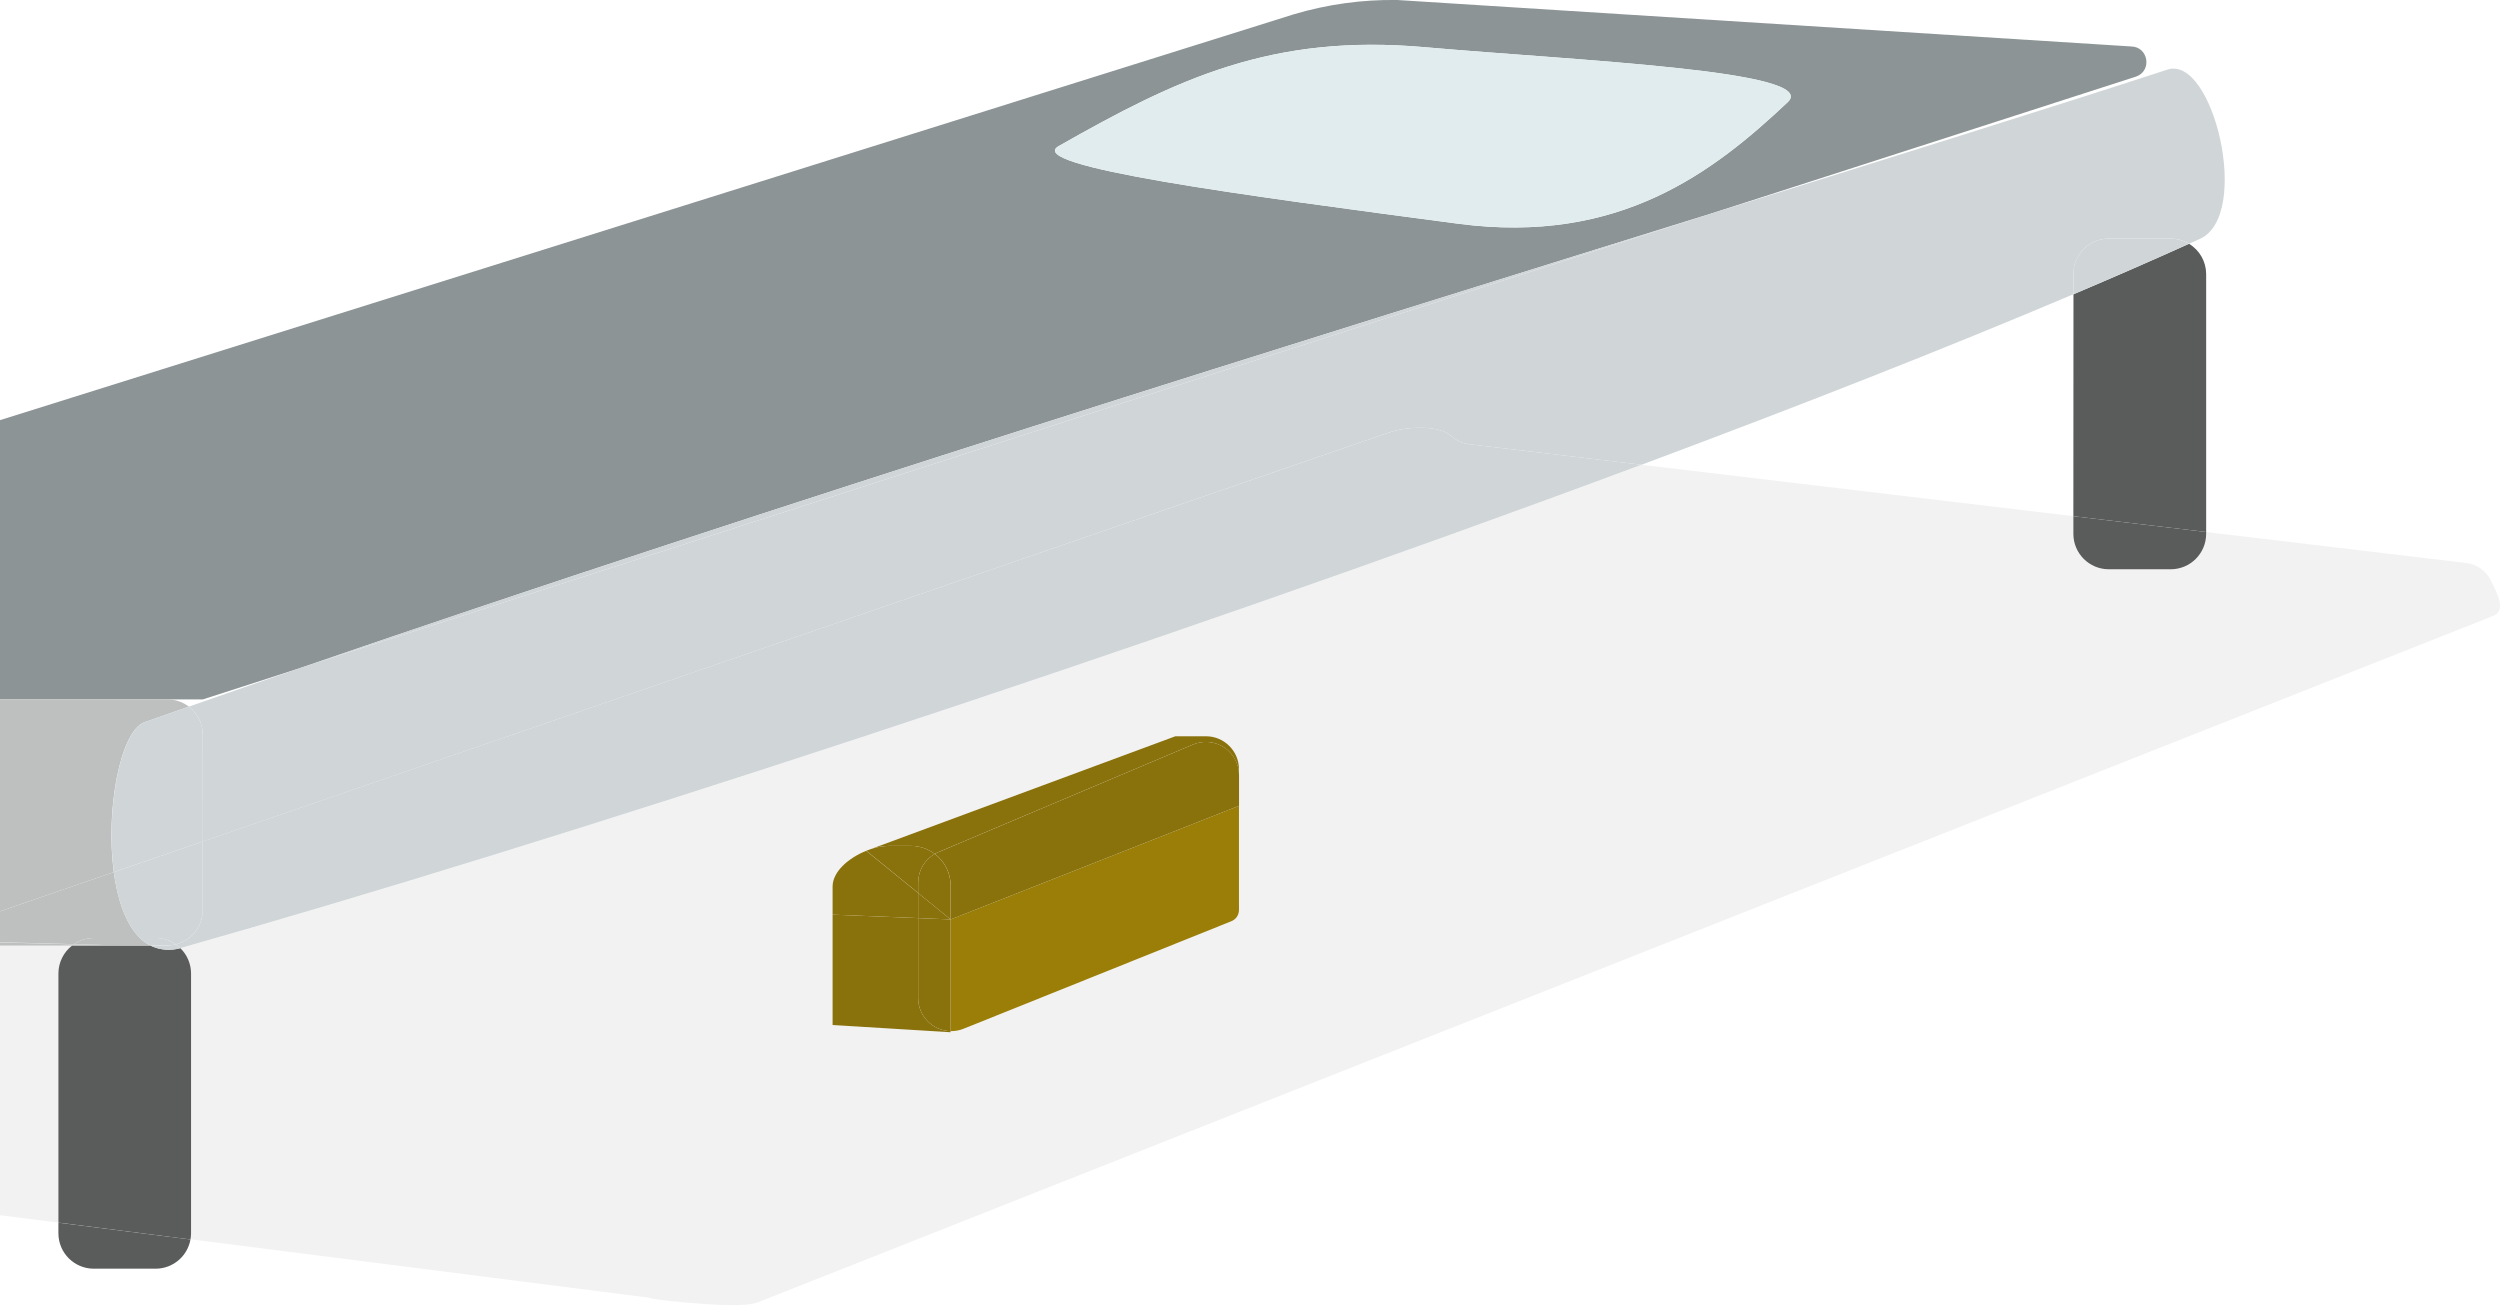
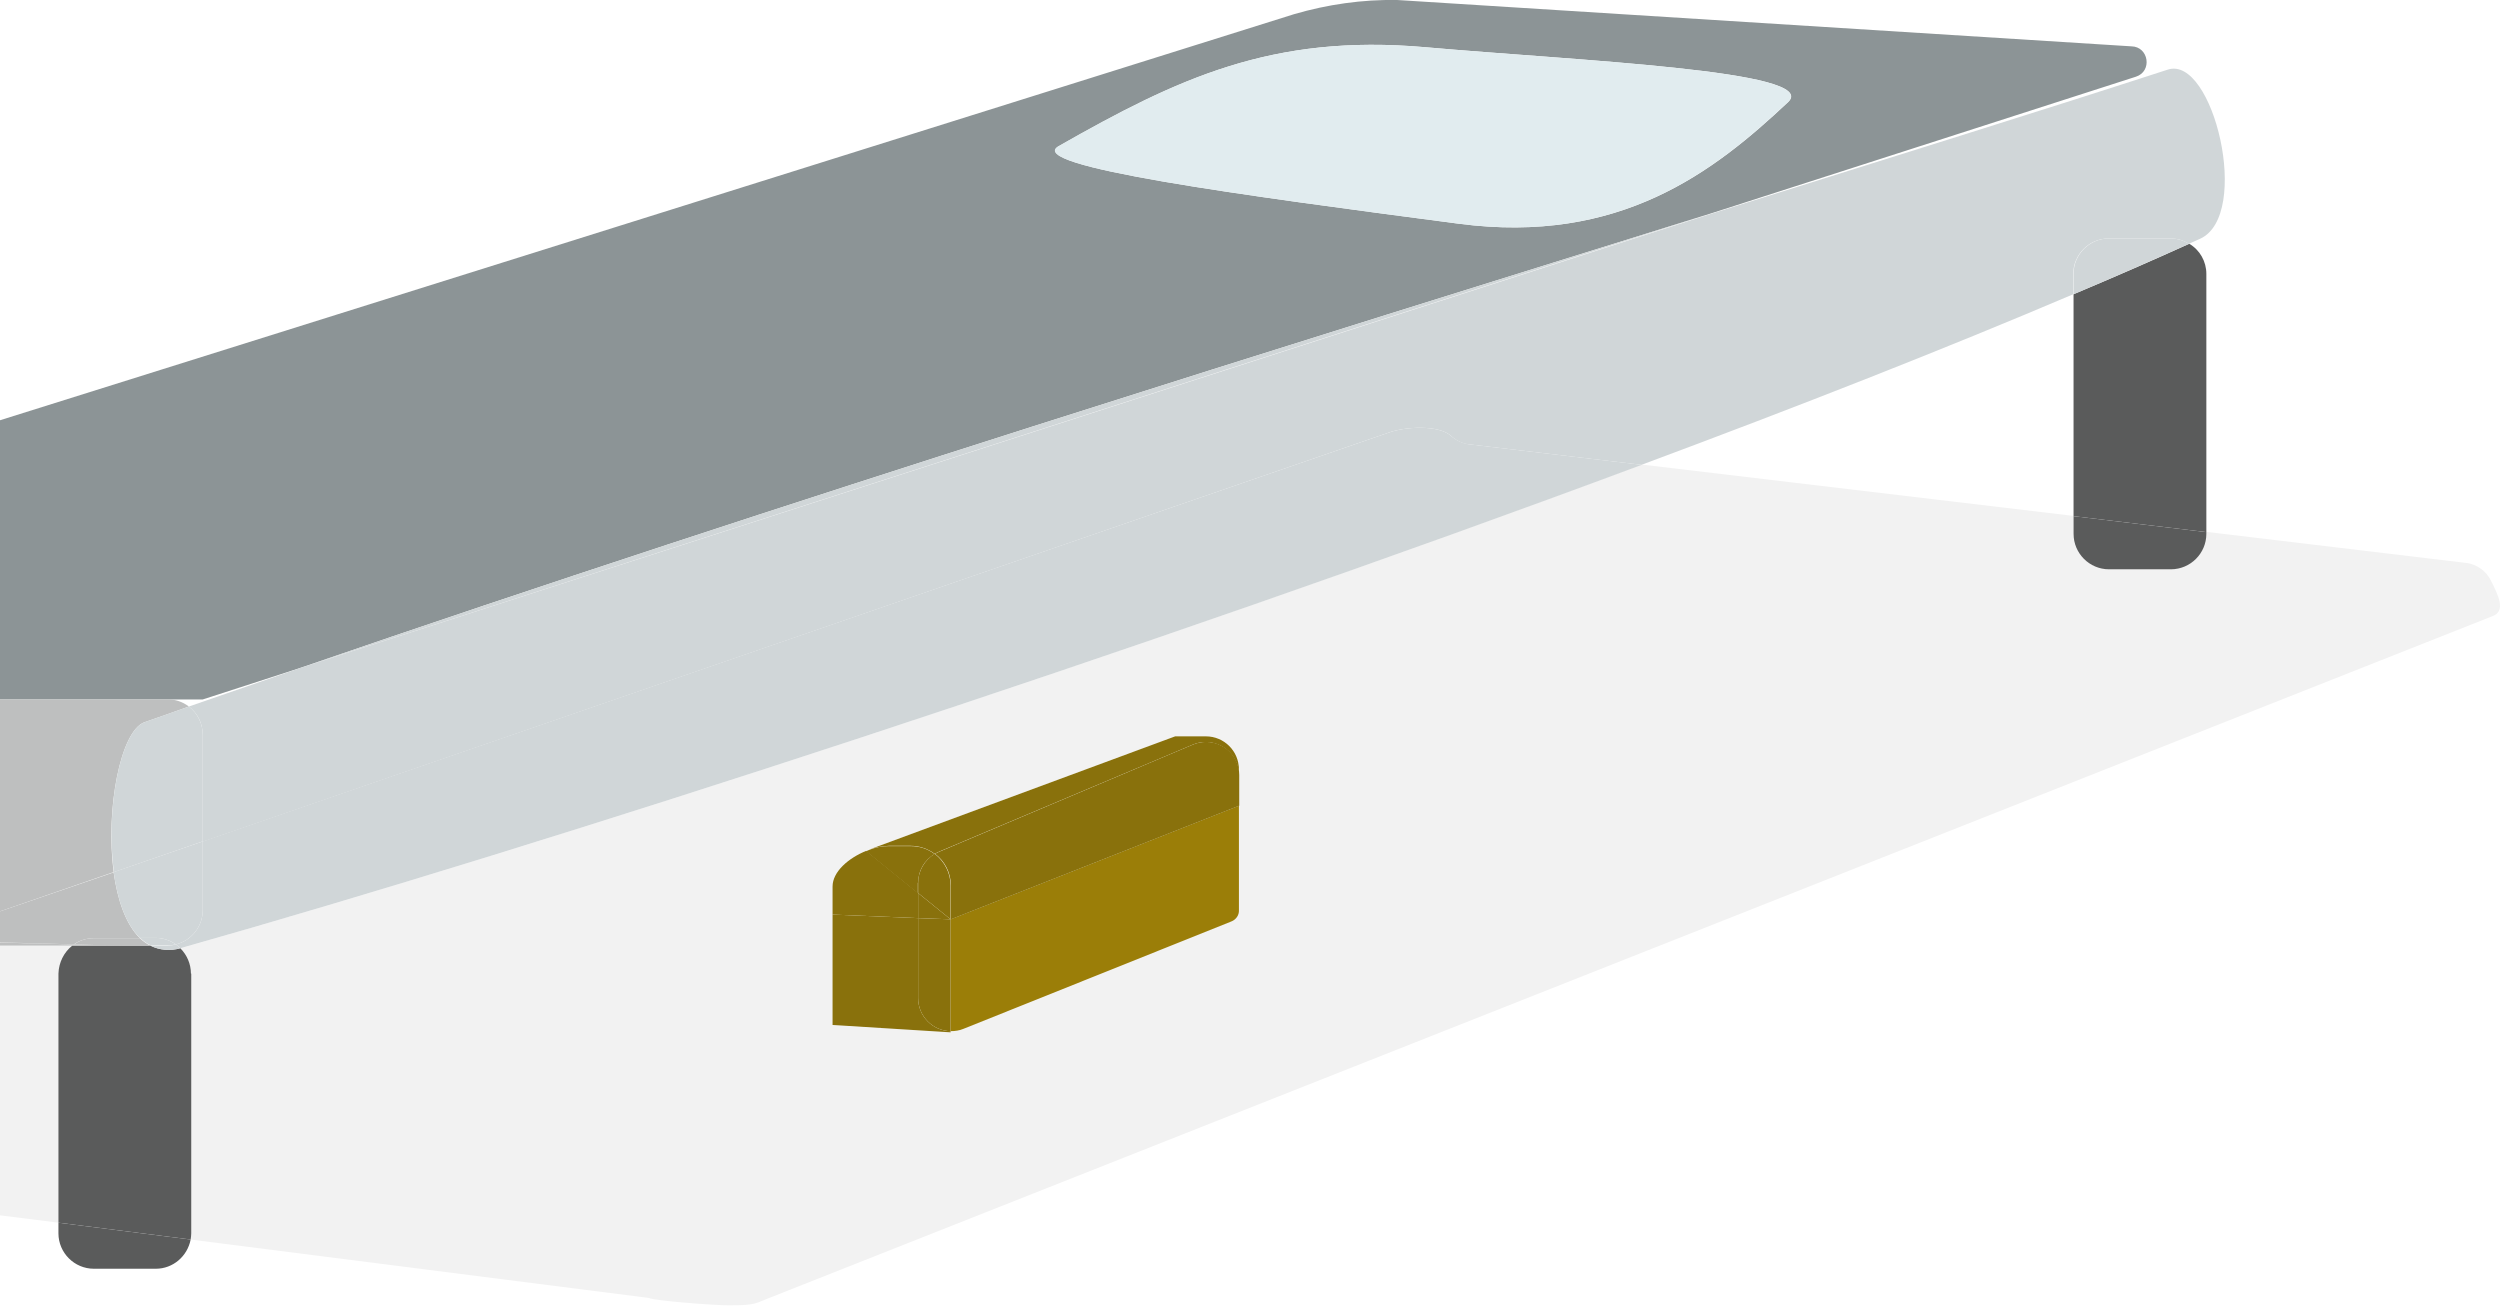
- <svg xmlns="http://www.w3.org/2000/svg" viewBox="0 0 847.13 442.3">
-   <defs>
-     <style>.cls-1{fill:#f2f2f2;}.cls-2{fill:#8c9496;}.cls-3{fill:#5a5b5b;}.cls-4{fill:#e1ecef;}.cls-5{fill:#bebfbf;}.cls-6{fill:#d0d6d8;}.cls-7{fill:#9b7e08;}.cls-8{fill:#89710c;}</style>
-   </defs>
-   <g id="Layer_2" data-name="Layer 2">
+ <svg xmlns="http://www.w3.org/2000/svg" version="1.1" baseProfile="tiny" id="Layer_1" x="0px" y="0px" viewBox="0 0 847.1 442.3" xml:space="preserve">
+   <g id="Layer_2_1_">
    <g id="bed">
-       <path class="cls-1" d="M24.45,320.39H0v91.38l19.79,2.52V329.85A12,12,0,0,1,24.45,320.39Z" />
-       <path class="cls-1" d="M844.05,196.7a10.85,10.85,0,0,0-7.93-5.88l-88.6-10.55v.63a12,12,0,0,1-12,12h-21a12,12,0,0,1-12-12v-6L556.24,157.49C386.93,220.67,184.77,286.28,61.78,321.11c-.23.07-.45.11-.68.17a11.94,11.94,0,0,1,3.64,8.57v88a11.92,11.92,0,0,1-.2,2.08l155.38,19.79c1.26.9,21.75,2.55,27.2,2.53,9.53,0,8.74-.73,14.3-2.78L844.56,208.81C849.21,207.09,846.61,201.83,844.05,196.7ZM419.83,262.63v45.75a4.06,4.06,0,0,1-2.55,3.77l-90.76,36.44a11.08,11.08,0,0,1-4.4.81v.38l-40-2.45V300.41c0-5.15,5.52-9.75,11.39-12.11h0l.06,0,1.24-.46,103.48-38.33h10.35a11.19,11.19,0,0,1,11.19,11.19Z" />
-       <path class="cls-2" d="M68.7,237l33.41-10.76C264.59,170.34,442,115.3,579.55,72.45L723.67,26c5.66-1.82,4.41-10.17-1.54-10.26L473.43,0a116.7,116.7,0,0,0-34.94,4.82L0,142.37V237H68.7ZM358.75,49.49C398.83,26.7,430.86,11.35,482.91,16c50.52,4.49,134.24,7.93,122.86,18.63-25,23.53-56.93,48.42-111.6,41.2C420.55,66.07,346.77,56.31,358.75,49.49Z" />
-       <path class="cls-3" d="M19.79,417.9a12,12,0,0,0,12,12h21A12,12,0,0,0,64.54,420l-44.75-5.69Z" />
-       <path class="cls-3" d="M64.74,329.85a11.94,11.94,0,0,0-3.64-8.57,14.18,14.18,0,0,1-10.19-.89H24.45a12,12,0,0,0-4.66,9.46v84.44L64.54,420a11.92,11.92,0,0,0,.2-2.08Z" />
-       <path class="cls-3" d="M702.56,174.92l45,5.35V92.85a12,12,0,0,0-5.8-10.24c-12.29,5.55-25.39,11.27-39.16,17.11Z" />
-       <path class="cls-3" d="M702.56,180.9a12,12,0,0,0,12,12h21a12,12,0,0,0,12-12v-.63l-45-5.35Z" />
-       <path class="cls-4" d="M494.17,75.8c54.67,7.22,86.58-17.67,111.6-41.2C617.15,23.9,533.43,20.46,482.91,16c-52.05-4.62-84.08,10.73-124.16,33.52C346.77,56.31,420.55,66.07,494.17,75.8Z" />
-       <path class="cls-5" d="M49,244.7q7.47-2.62,15-5.26A11.9,11.9,0,0,0,56.7,237H0V308.8l38.55-13.28C35.7,274.32,40.77,247.59,49,244.7Z" />
-       <path class="cls-5" d="M25,320q-12.49-.3-25-.63v1.05H24.45Z" />
-       <path class="cls-5" d="M31.79,317.85H47.41c-4.79-4.66-7.6-13-8.86-22.33L0,308.8v10.46l25.05.68A11.93,11.93,0,0,1,31.79,317.85Z" />
-       <path class="cls-5" d="M25.05,319.94l-25-.68v.08q12.5.33,25,.63Z" />
-       <path class="cls-5" d="M24.45,320.39H41.54L25,320Z" />
-       <path class="cls-5" d="M47.41,317.85H31.79a11.93,11.93,0,0,0-6.74,2.09l16.49.45h9.37A14.67,14.67,0,0,1,47.41,317.85Z" />
-       <path class="cls-5" d="M25,320l16.54.42-16.49-.45Z" />
-       <path class="cls-6" d="M64,239.44A12,12,0,0,1,68.7,249v36.16L470.51,146.61c5.41-2,17-2.8,21.31,1.16a10.87,10.87,0,0,0,5.55,2.71l58.87,7c53.17-19.84,103.1-39.44,146.32-57.77V92.85a12,12,0,0,1,12-12h21a11.82,11.82,0,0,1,6.2,1.76l3.75-1.69c17.48-8,4.43-62.39-11.05-57.34C693.87,36.8,640.64,53.42,579.55,72.45L102.11,226.2Q82.88,232.82,64,239.44Z" />
-       <path class="cls-6" d="M491.82,147.77c-4.34-4-15.9-3.16-21.31-1.16L68.7,285.12v23.27A12,12,0,0,1,59.59,320a12.15,12.15,0,0,1,1.51,1.26c.23-.06.45-.1.68-.17,123-34.83,325.15-100.44,494.46-163.62l-58.87-7A10.87,10.87,0,0,1,491.82,147.77Z" />
-       <path class="cls-6" d="M579.55,72.45C442,115.3,264.59,170.34,102.11,226.2Z" />
-       <path class="cls-6" d="M56.7,320.39H50.91a14.18,14.18,0,0,0,10.19.89A12.15,12.15,0,0,0,59.59,320,11.5,11.5,0,0,1,56.7,320.39Z" />
-       <path class="cls-6" d="M714.56,80.85a12,12,0,0,0-12,12v6.87c13.77-5.84,26.87-11.56,39.16-17.11a11.82,11.82,0,0,0-6.2-1.76Z" />
-       <path class="cls-6" d="M68.7,249A12,12,0,0,0,64,239.44q-7.53,2.63-15,5.26c-8.19,2.89-13.26,29.62-10.41,50.82l30.15-10.4Z" />
-       <path class="cls-6" d="M59.59,320a12,12,0,0,0,9.11-11.63V285.12l-30.15,10.4c1.26,9.38,4.07,17.67,8.86,22.33h5.33A11.94,11.94,0,0,1,59.59,320Z" />
-       <path class="cls-6" d="M59.59,320a11.94,11.94,0,0,0-6.85-2.17H47.41a14.67,14.67,0,0,0,3.5,2.54H56.7A11.5,11.5,0,0,0,59.59,320Z" />
-       <path class="cls-7" d="M322.12,349.4a11.08,11.08,0,0,0,4.4-.81l90.76-36.44a4.06,4.06,0,0,0,2.55-3.77V273.05l-97.71,38.5Z" />
-       <path class="cls-8" d="M311.12,302.61,293.51,288.3c-5.87,2.36-11.39,7-11.39,12.11v9.53l29,1.16Z" />
-       <path class="cls-8" d="M293.57,288.27l1.24-.46Z" />
-       <path class="cls-8" d="M311.12,338.18V311.1l-29-1.16v37.39l40,2.45v-.38A11.22,11.22,0,0,1,311.12,338.18Z" />
-       <polygon class="cls-8" points="311.12 311.1 322.12 311.55 311.12 302.61 311.12 311.1" />
-       <path class="cls-8" d="M311.12,311.1v27.08a11.22,11.22,0,0,0,11,11.22V311.55Z" />
-       <path class="cls-8" d="M293.51,288.3h0l.06,0Z" />
-       <path class="cls-8" d="M408.64,249.48H398.29L294.81,287.81a20.12,20.12,0,0,1,6.36-1.18h7.45a13.47,13.47,0,0,1,8.12,2.72,11,11,0,0,1,1.24-.62l86.26-36.44a11.23,11.23,0,0,1,15.59,10.34v-2A11.19,11.19,0,0,0,408.64,249.48Z" />
-       <path class="cls-8" d="M404.24,252.29,318,288.73a11,11,0,0,0-1.24.62,13.49,13.49,0,0,1,5.38,10.77v11.43l97.71-38.5V262.63A11.23,11.23,0,0,0,404.24,252.29Z" />
-       <path class="cls-8" d="M311.12,299.07a11.23,11.23,0,0,1,5.62-9.72,13.47,13.47,0,0,0-8.12-2.72h-7.45a20.12,20.12,0,0,0-6.36,1.18l-1.24.46-.06,0,17.61,14.31Z" />
-       <path class="cls-8" d="M311.12,299.07v3.54l11,8.94V300.12a13.49,13.49,0,0,0-5.38-10.77A11.23,11.23,0,0,0,311.12,299.07Z" />
+       <path fill="#F2F2F2" d="M24.5,320.4H0v91.4l19.8,2.5v-84.4C19.8,326.1,21.5,322.7,24.5,320.4z" />
+       <path fill="#F2F2F2" d="M844,196.7c-1.5-3.1-4.5-5.3-7.9-5.9l-88.6-10.6v0.6c0,6.6-5.4,12-12,12h-21c-6.6,0-12-5.4-12-12v-6    l-146.3-17.4C386.9,220.7,184.8,286.3,61.8,321.1c-0.2,0.1-0.5,0.1-0.7,0.2c2.3,2.2,3.6,5.3,3.6,8.6v88c0,0.7-0.1,1.4-0.2,2.1    l155.4,19.8c1.3,0.9,21.8,2.5,27.2,2.5c9.5,0,8.7-0.7,14.3-2.8l583.1-230.7C849.2,207.1,846.6,201.8,844,196.7z M419.8,262.6v45.8    c0,1.7-1,3.2-2.5,3.8l-90.8,36.4c-1.4,0.6-2.9,0.8-4.4,0.8v0.4l-40-2.5v-46.9c0-5.1,5.5-9.8,11.4-12.1l0,0h0.1l1.2-0.5l103.5-38.3    h10.4c6.2,0,11.2,5,11.2,11.2L419.8,262.6z" />
+       <path fill="#8C9496" d="M68.7,237l33.4-10.8C264.6,170.3,442,115.3,579.5,72.4L723.7,26c5.7-1.8,4.4-10.2-1.5-10.3L473.4,0    c-11.8-0.2-23.6,1.5-34.9,4.8L0,142.4V237H68.7z M358.8,49.5c40.1-22.8,72.1-38.1,124.2-33.5c50.5,4.5,134.2,7.9,122.9,18.6    c-25,23.5-56.9,48.4-111.6,41.2C420.5,66.1,346.8,56.3,358.8,49.5z" />
+       <path fill="#5A5B5B" d="M19.8,417.9c0,6.6,5.4,12,12,12h21c5.8,0,10.7-4.2,11.8-9.9l-44.8-5.7V417.9z" />
+       <path fill="#5A5B5B" d="M64.7,329.9c0-3.2-1.3-6.3-3.6-8.6c-3.4,1-7,0.7-10.2-0.9H24.5c-2.9,2.3-4.6,5.8-4.7,9.5v84.4l44.8,5.7    c0.1-0.7,0.2-1.4,0.2-2.1V329.9z" />
+       <path fill="#5A5B5B" d="M702.6,174.9l45,5.4V92.8c0-4.2-2.2-8.1-5.8-10.2c-12.3,5.6-25.4,11.3-39.2,17.1L702.6,174.9z" />
+       <path fill="#5A5B5B" d="M702.6,180.9c0,6.6,5.4,12,12,12h21c6.6,0,12-5.4,12-12v-0.6l-45-5.4V180.9z" />
+       <path fill="#E1ECEF" d="M494.2,75.8c54.7,7.2,86.6-17.7,111.6-41.2c11.4-10.7-72.3-14.1-122.9-18.6c-52-4.6-84.1,10.7-124.2,33.5    C346.8,56.3,420.5,66.1,494.2,75.8z" />
+       <path fill="#BEBFBF" d="M49,244.7c5-1.7,10-3.5,15-5.3c-2.1-1.6-4.7-2.5-7.3-2.4H0v71.8l38.5-13.3C35.7,274.3,40.8,247.6,49,244.7    z" />
+       <path fill="#BEBFBF" d="M25,320c-8.3-0.2-16.7-0.4-25-0.6v1h24.5L25,320z" />
+       <path fill="#BEBFBF" d="M31.8,317.9h15.6c-4.8-4.7-7.6-13-8.9-22.3L0,308.8v10.5l25,0.7C27,318.6,29.4,317.9,31.8,317.9z" />
+       <path fill="#BEBFBF" d="M25,319.9l-25-0.7v0.1C8.4,319.6,16.7,319.8,25,319.9L25,319.9z" />
+       <path fill="#BEBFBF" d="M24.5,320.4h17.1L25,320L24.5,320.4z" />
+       <path fill="#BEBFBF" d="M47.4,317.9H31.8c-2.4,0-4.8,0.7-6.7,2.1l16.5,0.5h9.4C49.6,319.7,48.4,318.9,47.4,317.9z" />
+       <path fill="#BEBFBF" d="M25,320l16.5,0.4L25,320L25,320z" />
+       <path fill="#D0D6D8" d="M64,239.4c3,2.3,4.7,5.8,4.7,9.6v36.2l401.8-138.6c5.4-2,17-2.8,21.3,1.2c1.5,1.4,3.5,2.4,5.5,2.7l58.9,7    c53.2-19.8,103.1-39.4,146.3-57.8v-6.9c0-6.6,5.4-12,12-12h21c2.2,0,4.3,0.6,6.2,1.8l3.8-1.7c17.5-8,4.4-62.4-11-57.3    c-40.6,13.2-93.8,29.8-154.9,48.9L102.1,226.2C89.3,230.6,76.6,235,64,239.4z" />
+       <path fill="#D0D6D8" d="M491.8,147.8c-4.3-4-15.9-3.2-21.3-1.2L68.7,285.1v23.3c0,5.5-3.8,10.3-9.1,11.6c0.5,0.4,1,0.8,1.5,1.3    c0.2-0.1,0.5-0.1,0.7-0.2c123-34.8,325.1-100.4,494.5-163.6l-58.9-7C495.3,150.1,493.4,149.2,491.8,147.8z" />
+       <path fill="#D0D6D8" d="M579.5,72.4c-137.5,42.9-315,97.9-477.4,153.8L579.5,72.4z" />
+       <path fill="#D0D6D8" d="M56.7,320.4h-5.8c3.2,1.6,6.8,1.9,10.2,0.9c-0.5-0.5-1-0.9-1.5-1.3C58.6,320.3,57.7,320.4,56.7,320.4z" />
+       <path fill="#D0D6D8" d="M714.6,80.8c-6.6,0-12,5.4-12,12v6.9c13.8-5.8,26.9-11.6,39.2-17.1c-1.9-1.1-4-1.8-6.2-1.8H714.6z" />
+       <path fill="#D0D6D8" d="M68.7,249c0-3.7-1.7-7.3-4.7-9.6c-5,1.8-10,3.5-15,5.3c-8.2,2.9-13.3,29.6-10.4,50.8l30.1-10.4L68.7,249z" />
+       <path fill="#D0D6D8" d="M59.6,320c5.3-1.3,9.1-6.1,9.1-11.6v-23.3l-30.2,10.4c1.3,9.4,4.1,17.7,8.9,22.3h5.3    C55.2,317.8,57.6,318.6,59.6,320z" />
+       <path fill="#D0D6D8" d="M59.6,320c-2-1.4-4.4-2.2-6.8-2.2h-5.3c1,1,2.2,1.9,3.5,2.5h5.8C57.7,320.4,58.6,320.2,59.6,320z" />
+       <path fill="#9B7E08" d="M322.1,349.4c1.5,0,3-0.2,4.4-0.8l90.8-36.4c1.5-0.6,2.6-2.1,2.5-3.8V273l-97.7,38.5V349.4z" />
+       <path fill="#89710C" d="M311.1,302.6l-17.6-14.3c-5.9,2.4-11.4,7-11.4,12.1v9.5l29,1.2V302.6z" />
+       <path fill="#89710C" d="M293.6,288.3l1.2-0.5L293.6,288.3z" />
+       <path fill="#89710C" d="M311.1,338.2v-27.1l-29-1.2v37.4l40,2.5v-0.4C316,349.3,311.1,344.3,311.1,338.2z" />
+       <polygon fill="#89710C" points="311.1,311.1 322.1,311.5 311.1,302.6   " />
+       <path fill="#89710C" d="M311.1,311.1v27.1c0,6.1,4.9,11.1,11,11.2v-37.9L311.1,311.1z" />
+       <path fill="#89710C" d="M293.5,288.3L293.5,288.3L293.5,288.3L293.5,288.3z" />
+       <path fill="#89710C" d="M408.6,249.5h-10.4l-103.5,38.3c2-0.7,4.2-1.1,6.4-1.2h7.5c2.9,0,5.8,1,8.1,2.7c0.4-0.2,0.8-0.4,1.2-0.6    l86.3-36.4c5.7-2.4,12.3,0.3,14.7,6c0.6,1.4,0.9,2.9,0.9,4.4v-2C419.8,254.5,414.8,249.5,408.6,249.5z" />
+       <path fill="#89710C" d="M404.2,252.3L318,288.7c-0.4,0.2-0.8,0.4-1.2,0.6c3.4,2.5,5.4,6.5,5.4,10.8v11.4l97.7-38.5v-10.4    c0-6.2-5-11.2-11.2-11.2C407.1,251.4,405.6,251.7,404.2,252.3z" />
+       <path fill="#89710C" d="M311.1,299.1c0-4,2.1-7.7,5.6-9.7c-2.3-1.8-5.2-2.7-8.1-2.7h-7.5c-2.2,0-4.3,0.4-6.4,1.2l-1.2,0.5h-0.1    l17.6,14.3V299.1z" />
+       <path fill="#89710C" d="M311.1,299.1v3.5l11,8.9v-11.4c0-4.2-2-8.2-5.4-10.8C313.3,291.4,311.1,295.1,311.1,299.1z" />
    </g>
  </g>
</svg>
